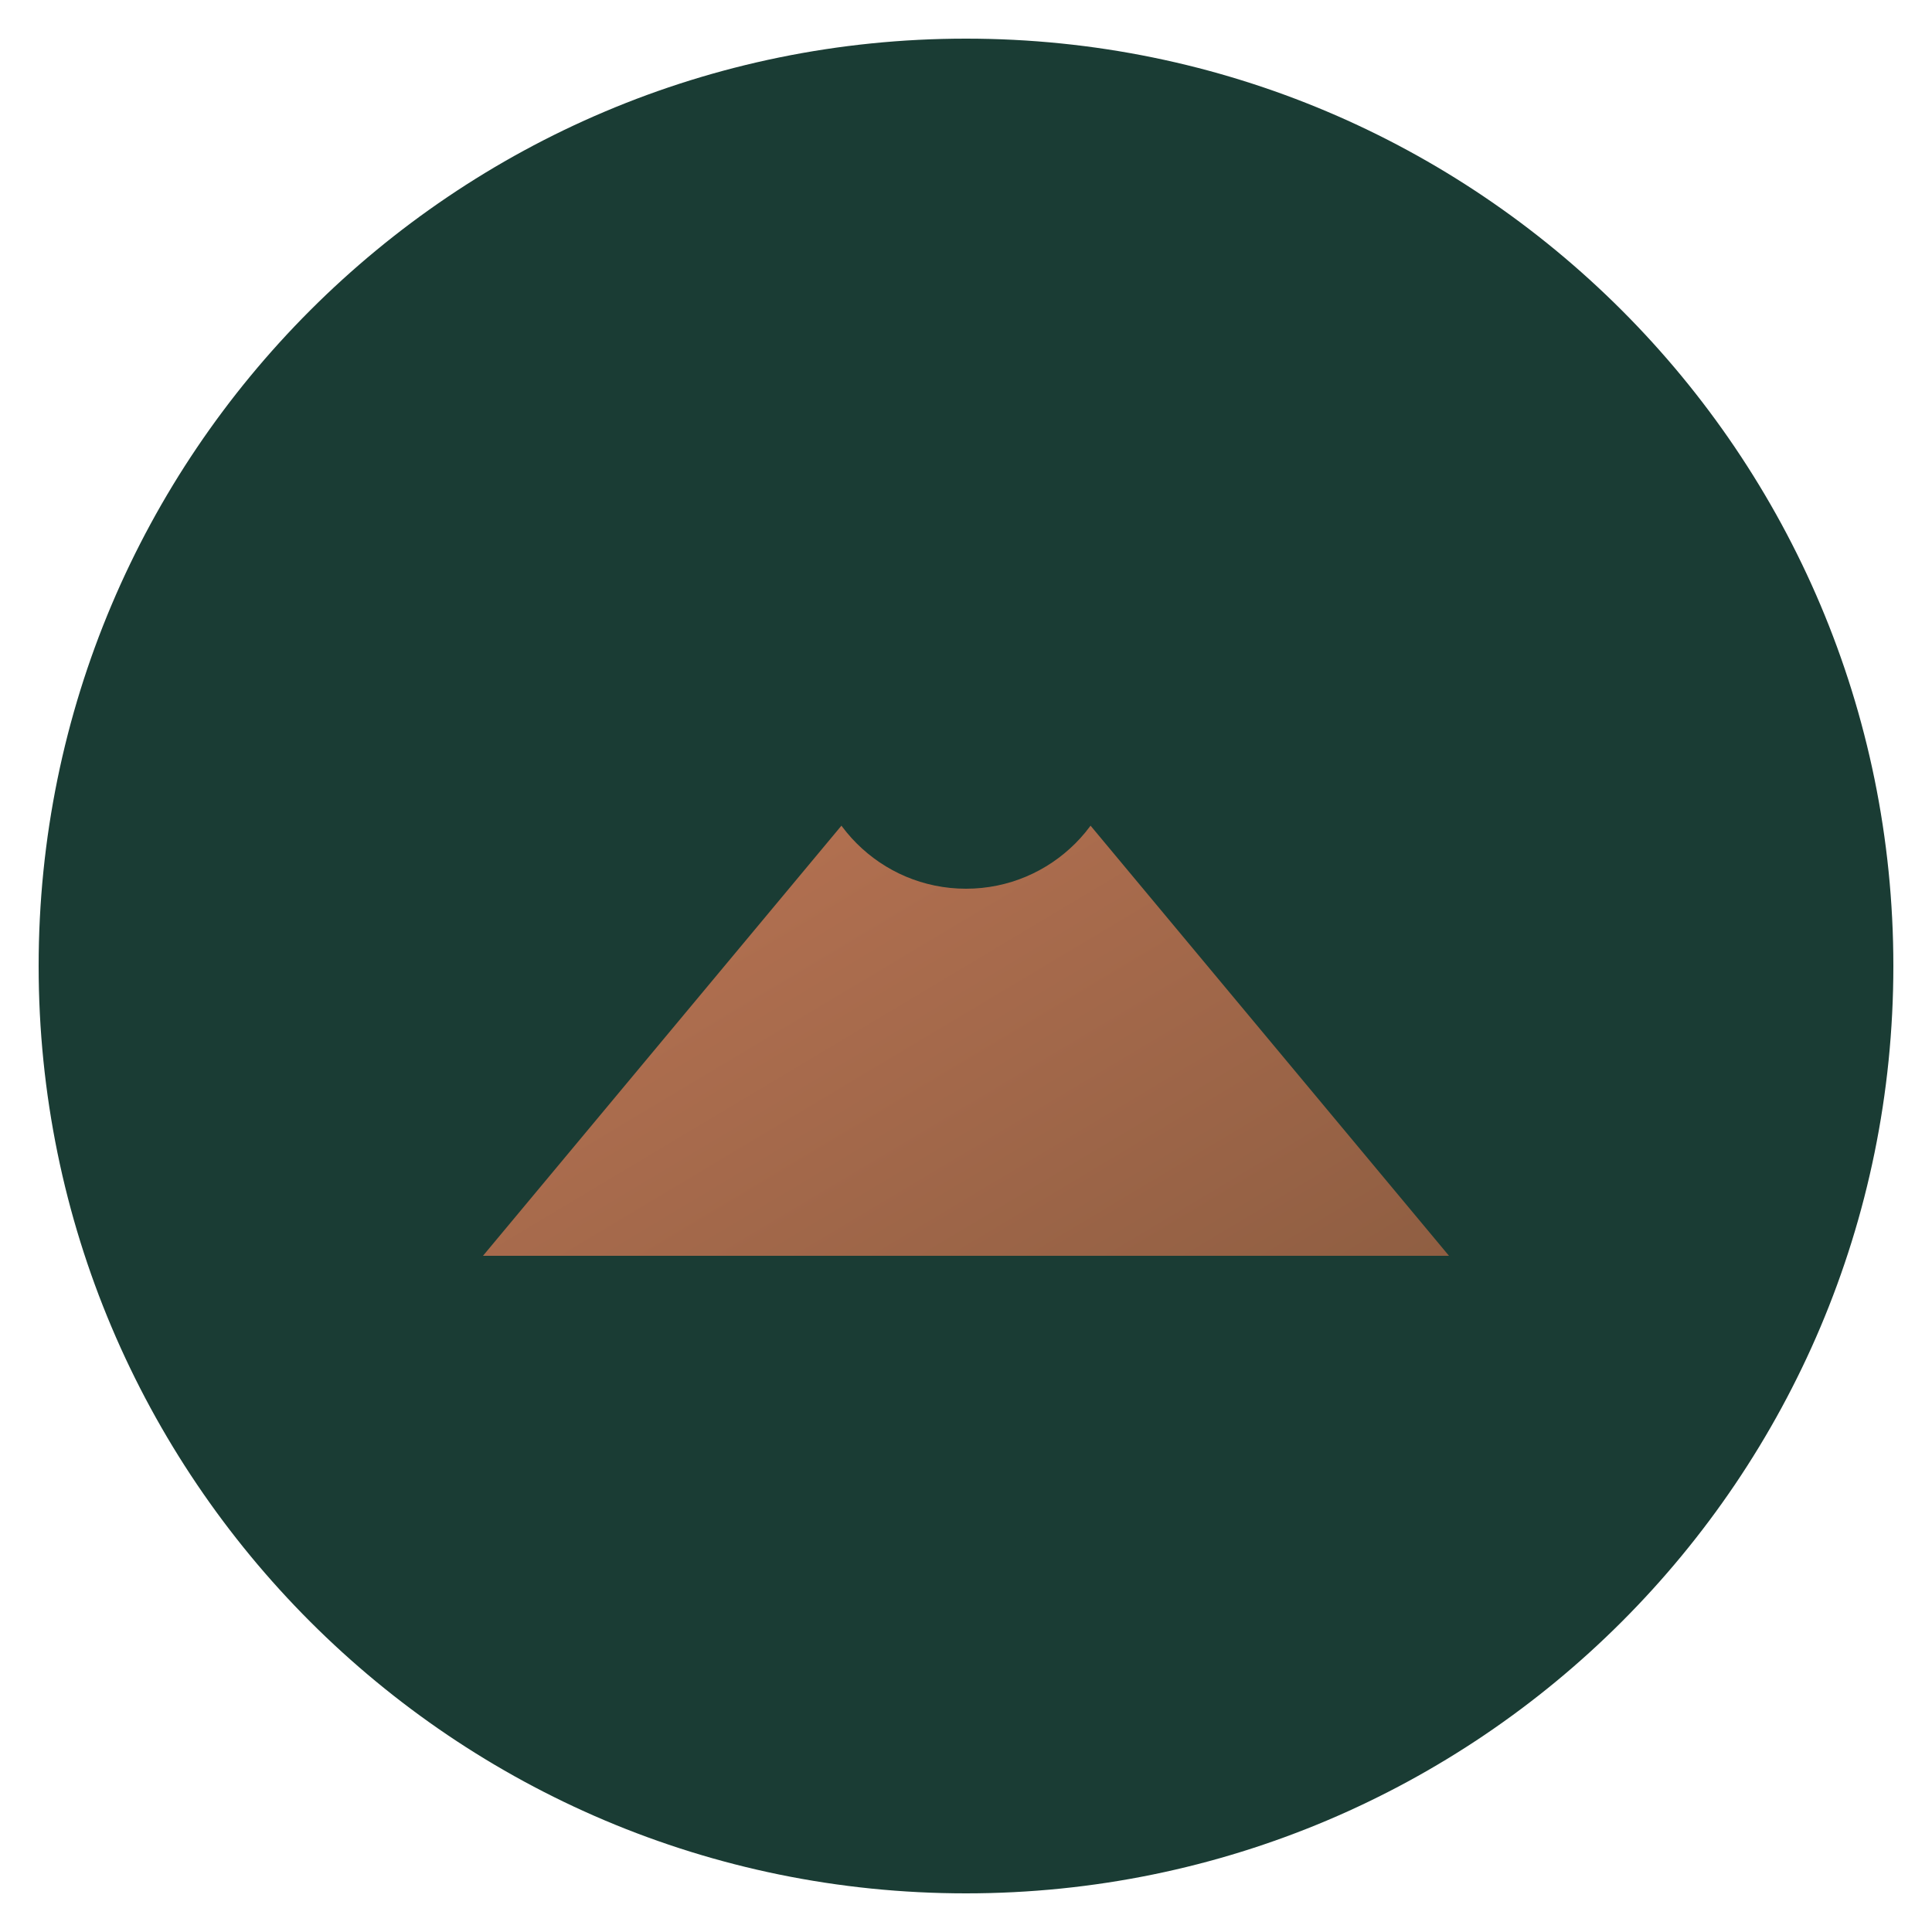
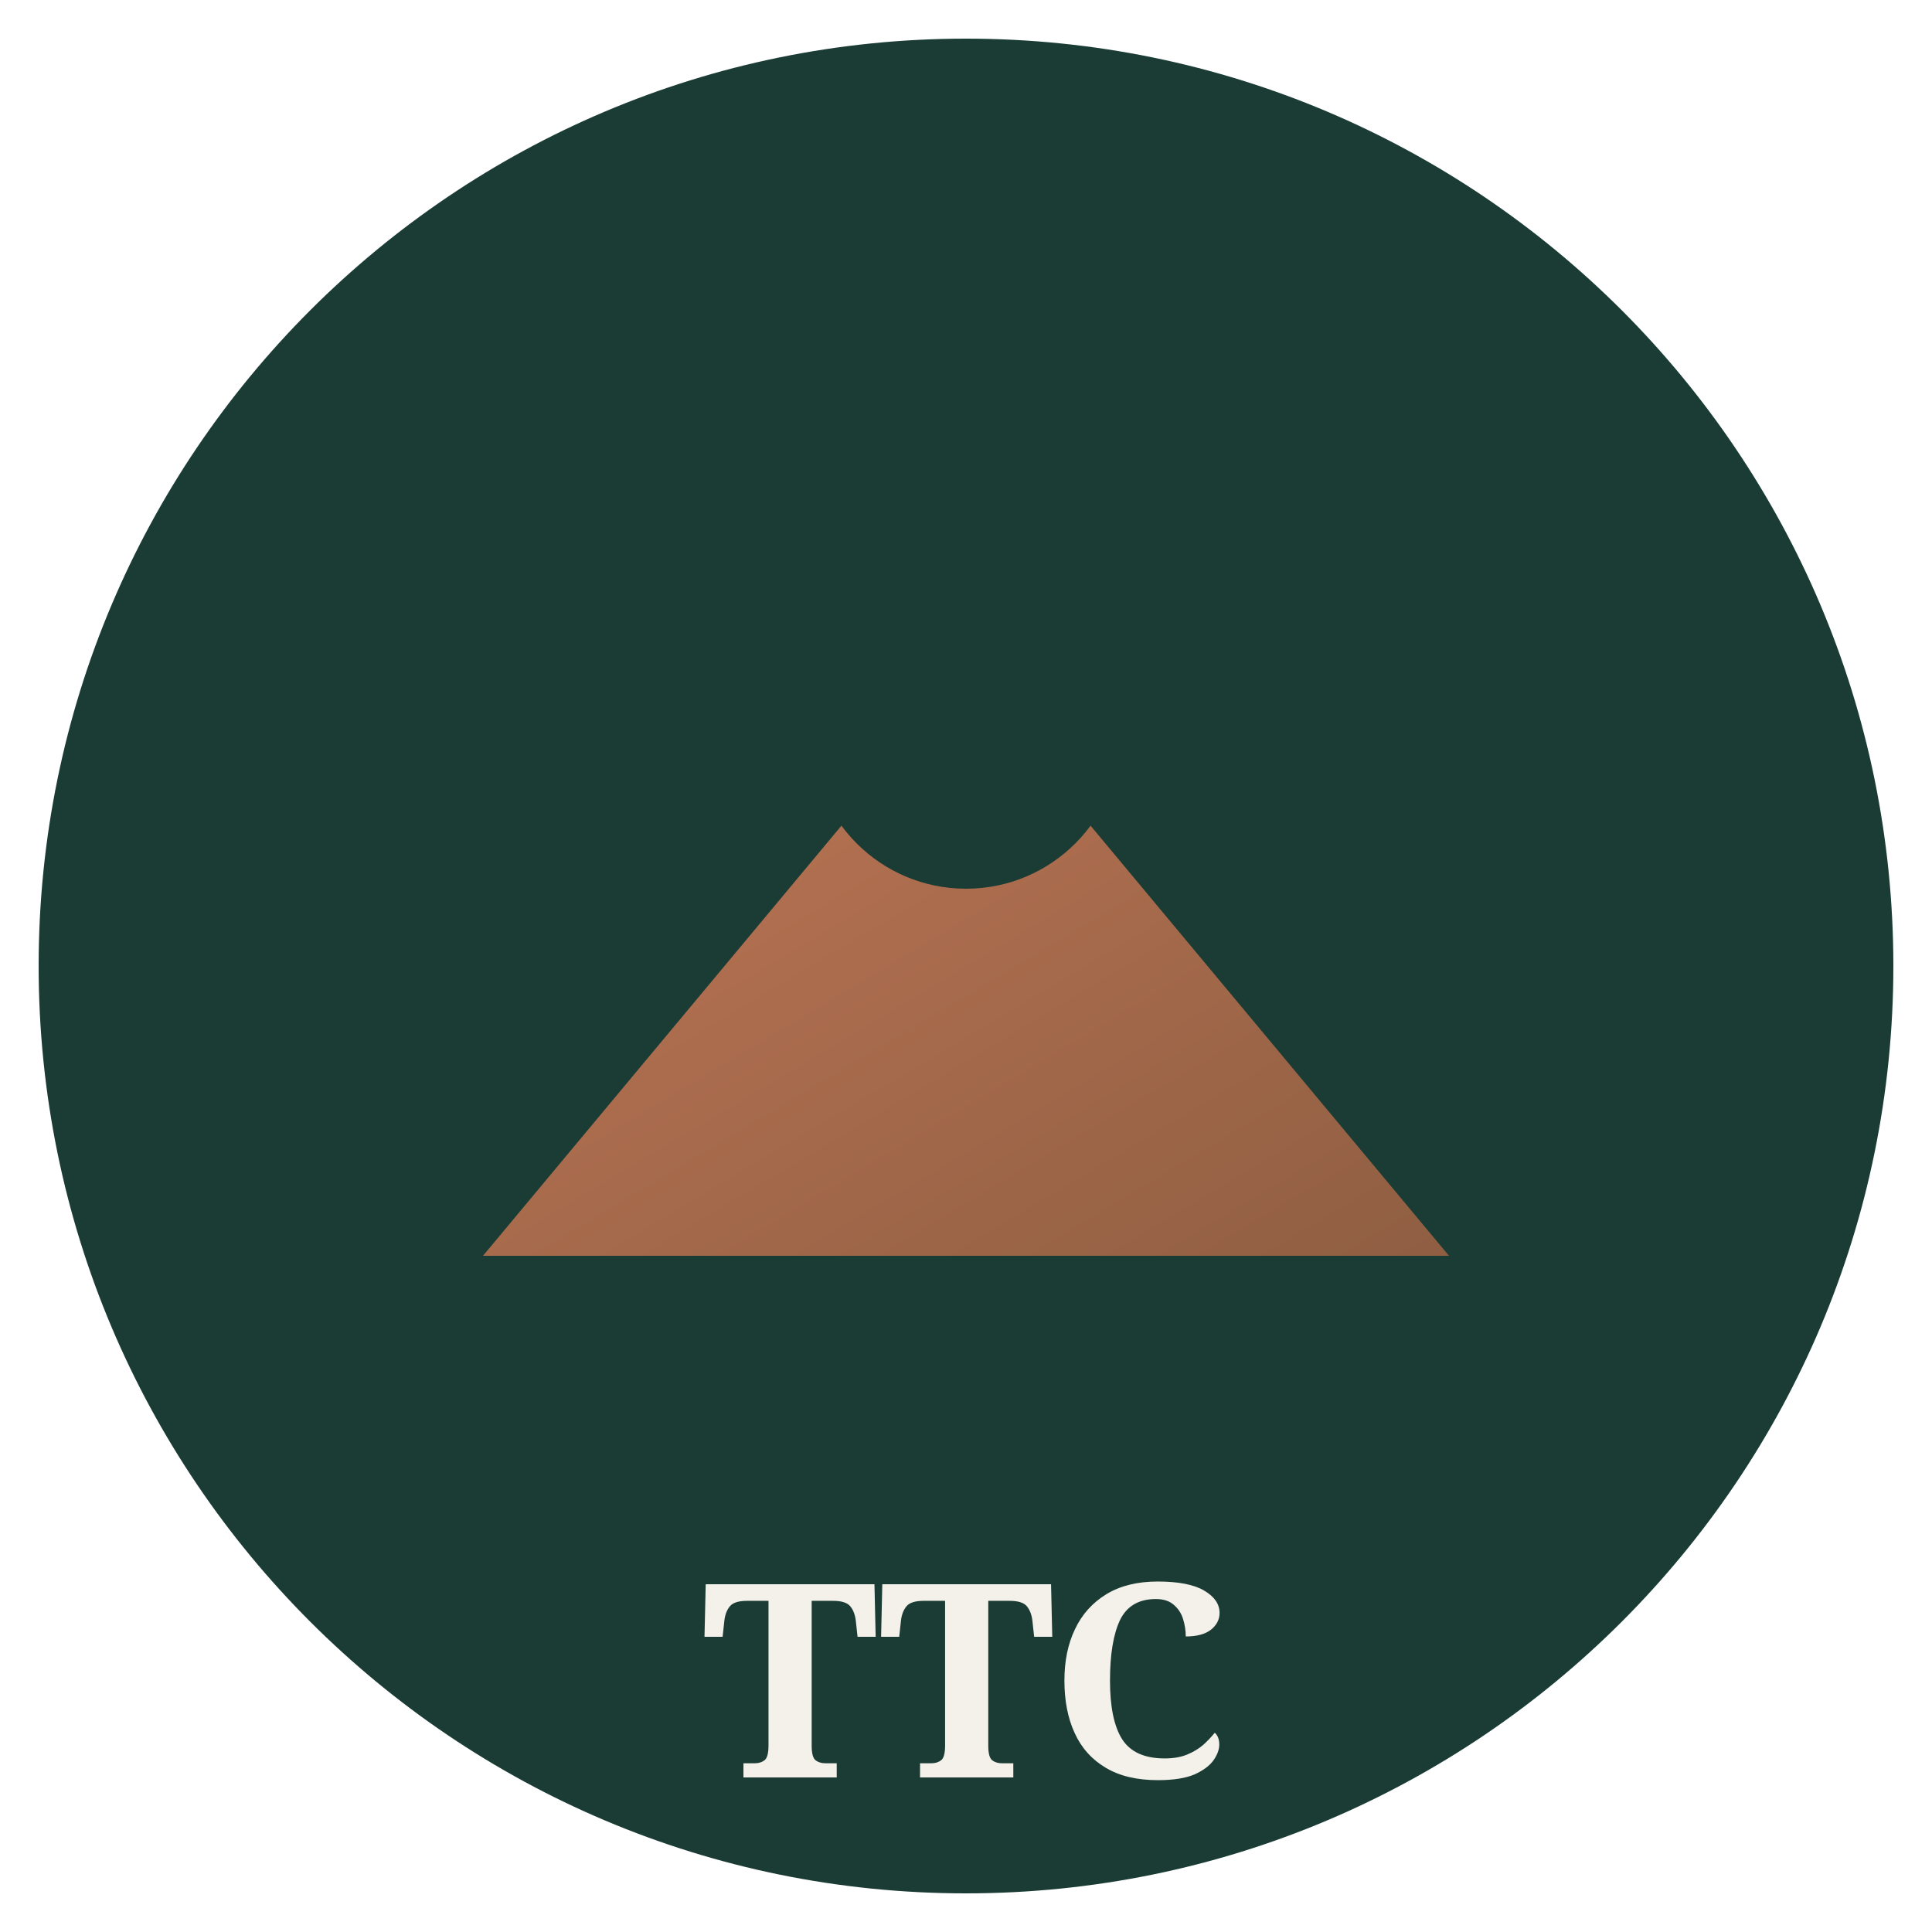
<svg xmlns="http://www.w3.org/2000/svg" viewBox="0 0 100 100">
  <defs>
    <linearGradient id="grad" x1="0%" y1="0%" x2="100%" y2="100%">
      <stop offset="0%" style="stop-color:#C07756" />
      <stop offset="100%" style="stop-color:#8f5e42" />
    </linearGradient>
  </defs>
  <circle cx="50" cy="50" r="48" fill="#1A3C34" />
  <path d="M25 65 L50 35 L75 65" fill="url(#grad)" />
  <circle cx="50" cy="38" r="8" fill="#1A3C34" />
  <rect x="47" y="65" width="6" height="12" fill="#1A3C34" />
  <circle cx="50" cy="77" r="4" fill="#1A3C34" />
+   <text x="50" y="92" font-family="serif" font-size="14" font-weight="bold" fill="#F4F1EA" text-anchor="middle">TTC</text>
</svg>
